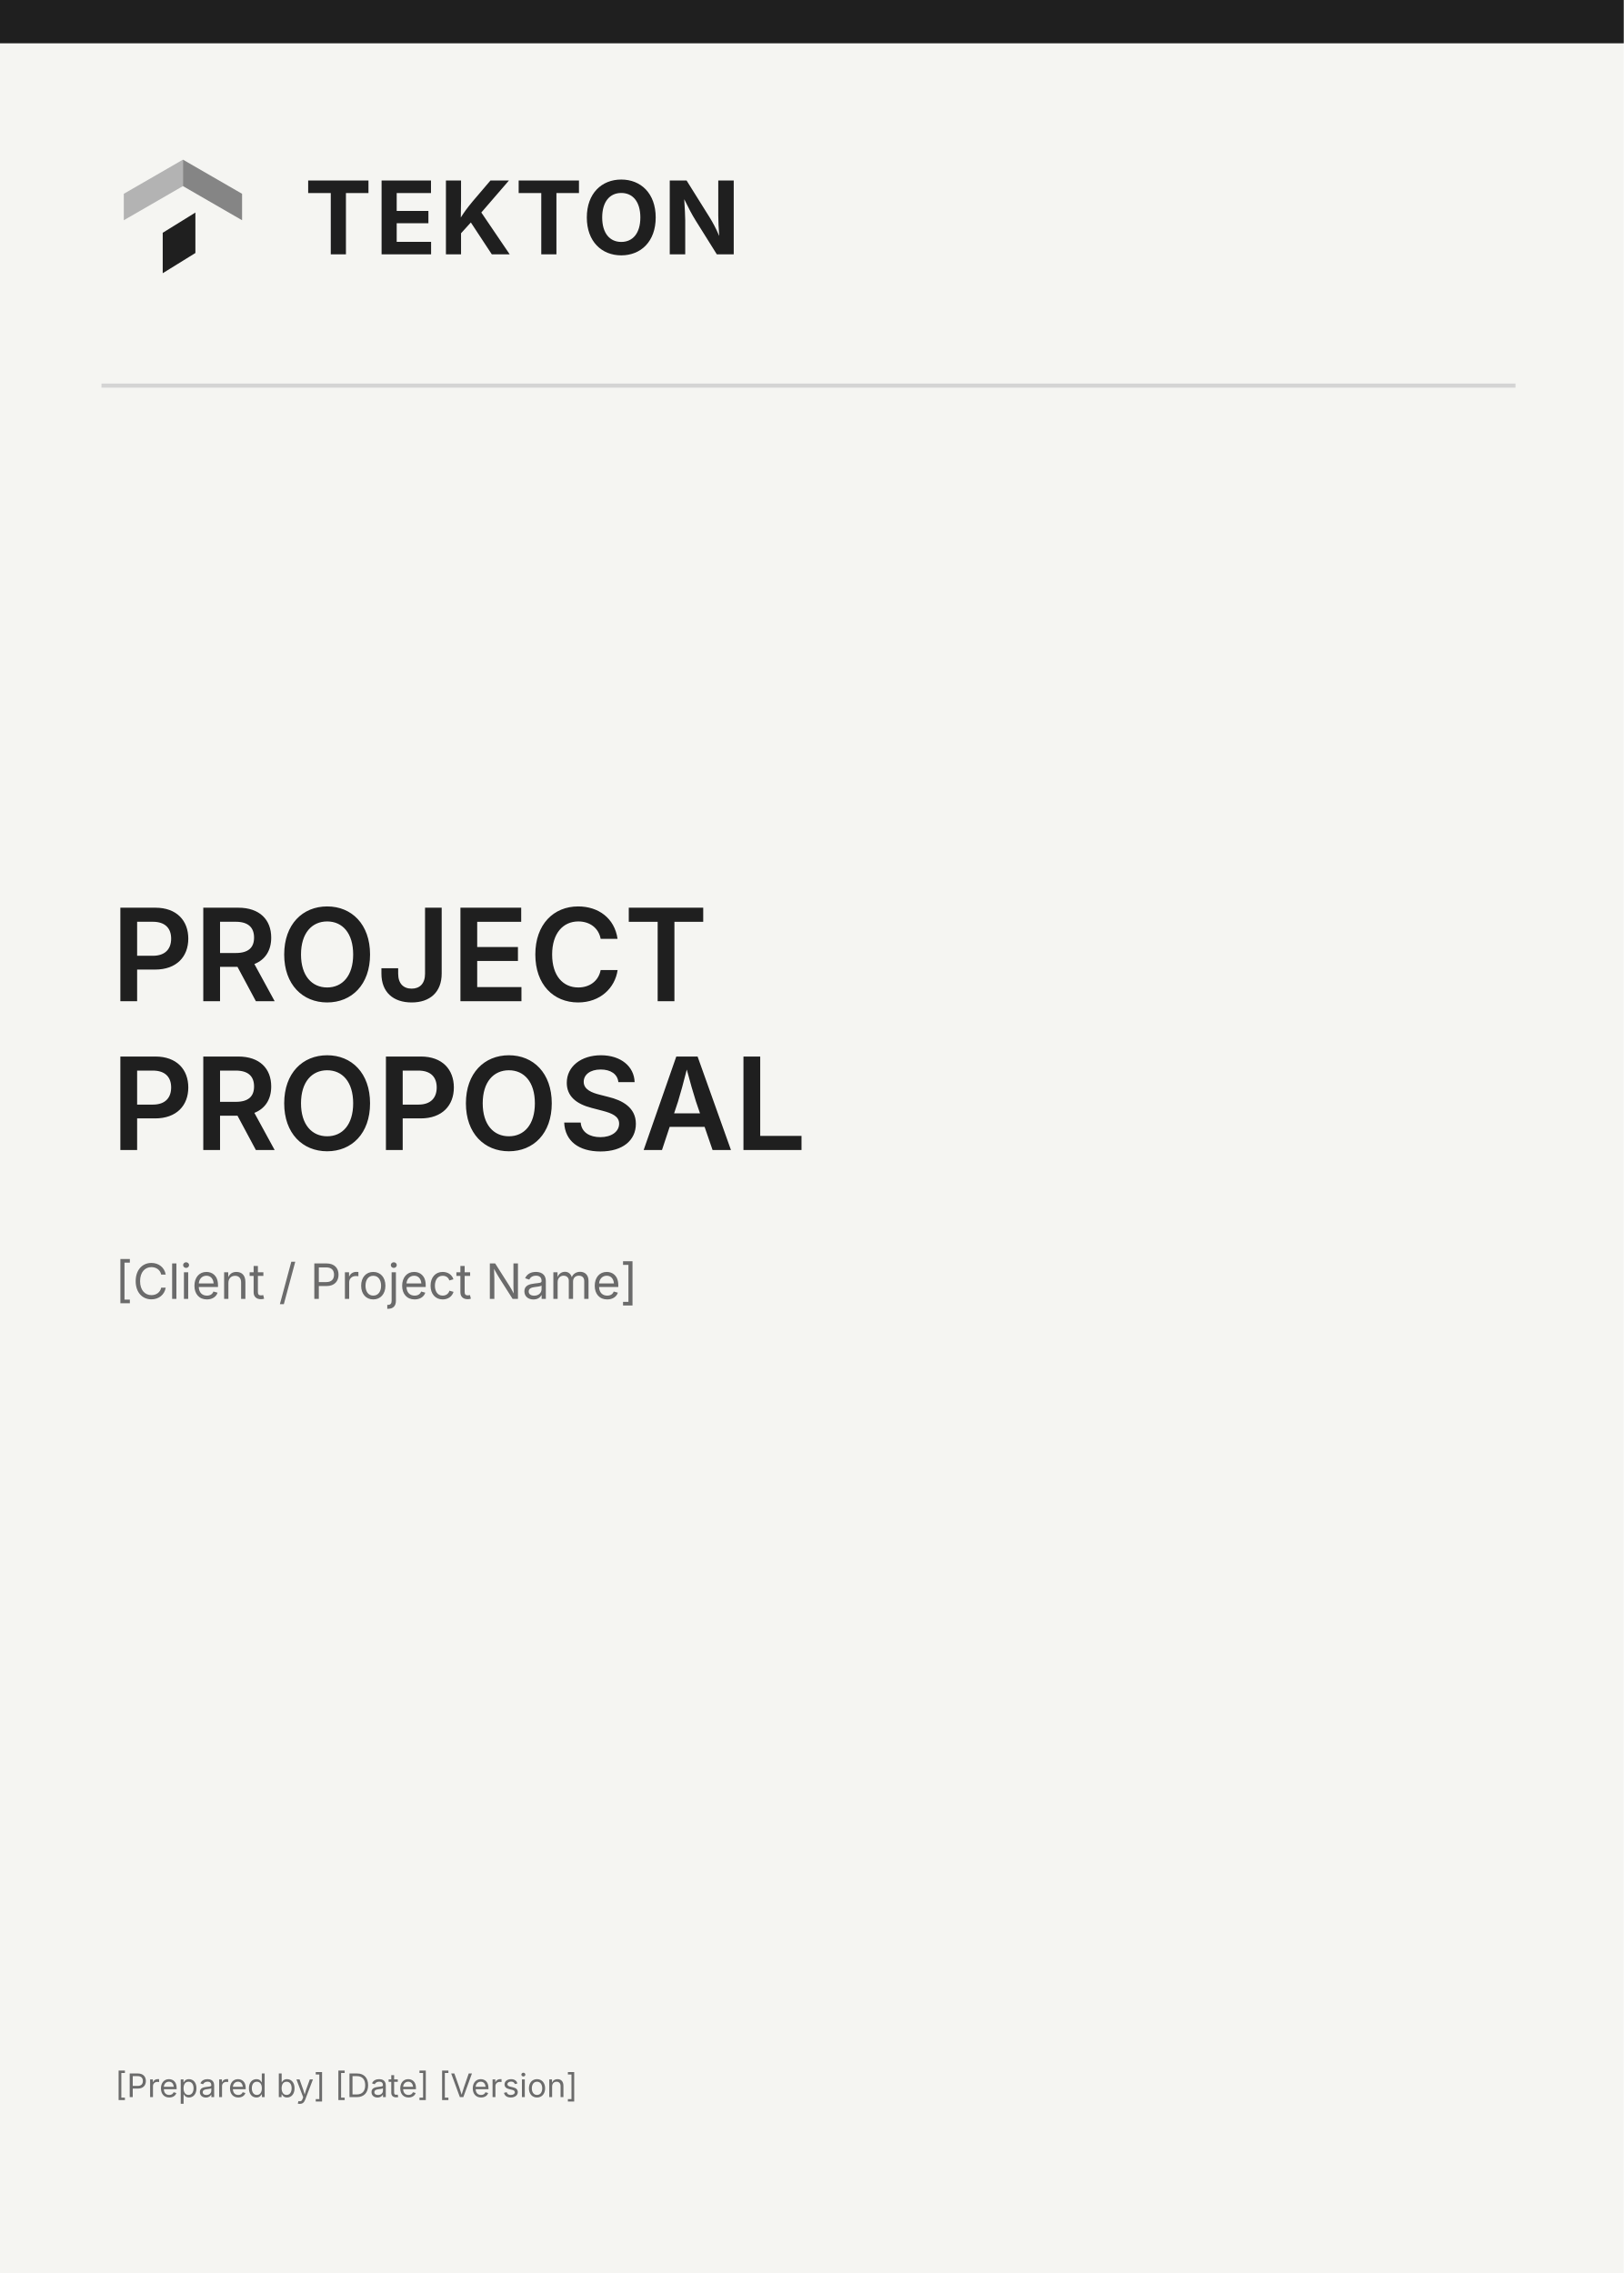
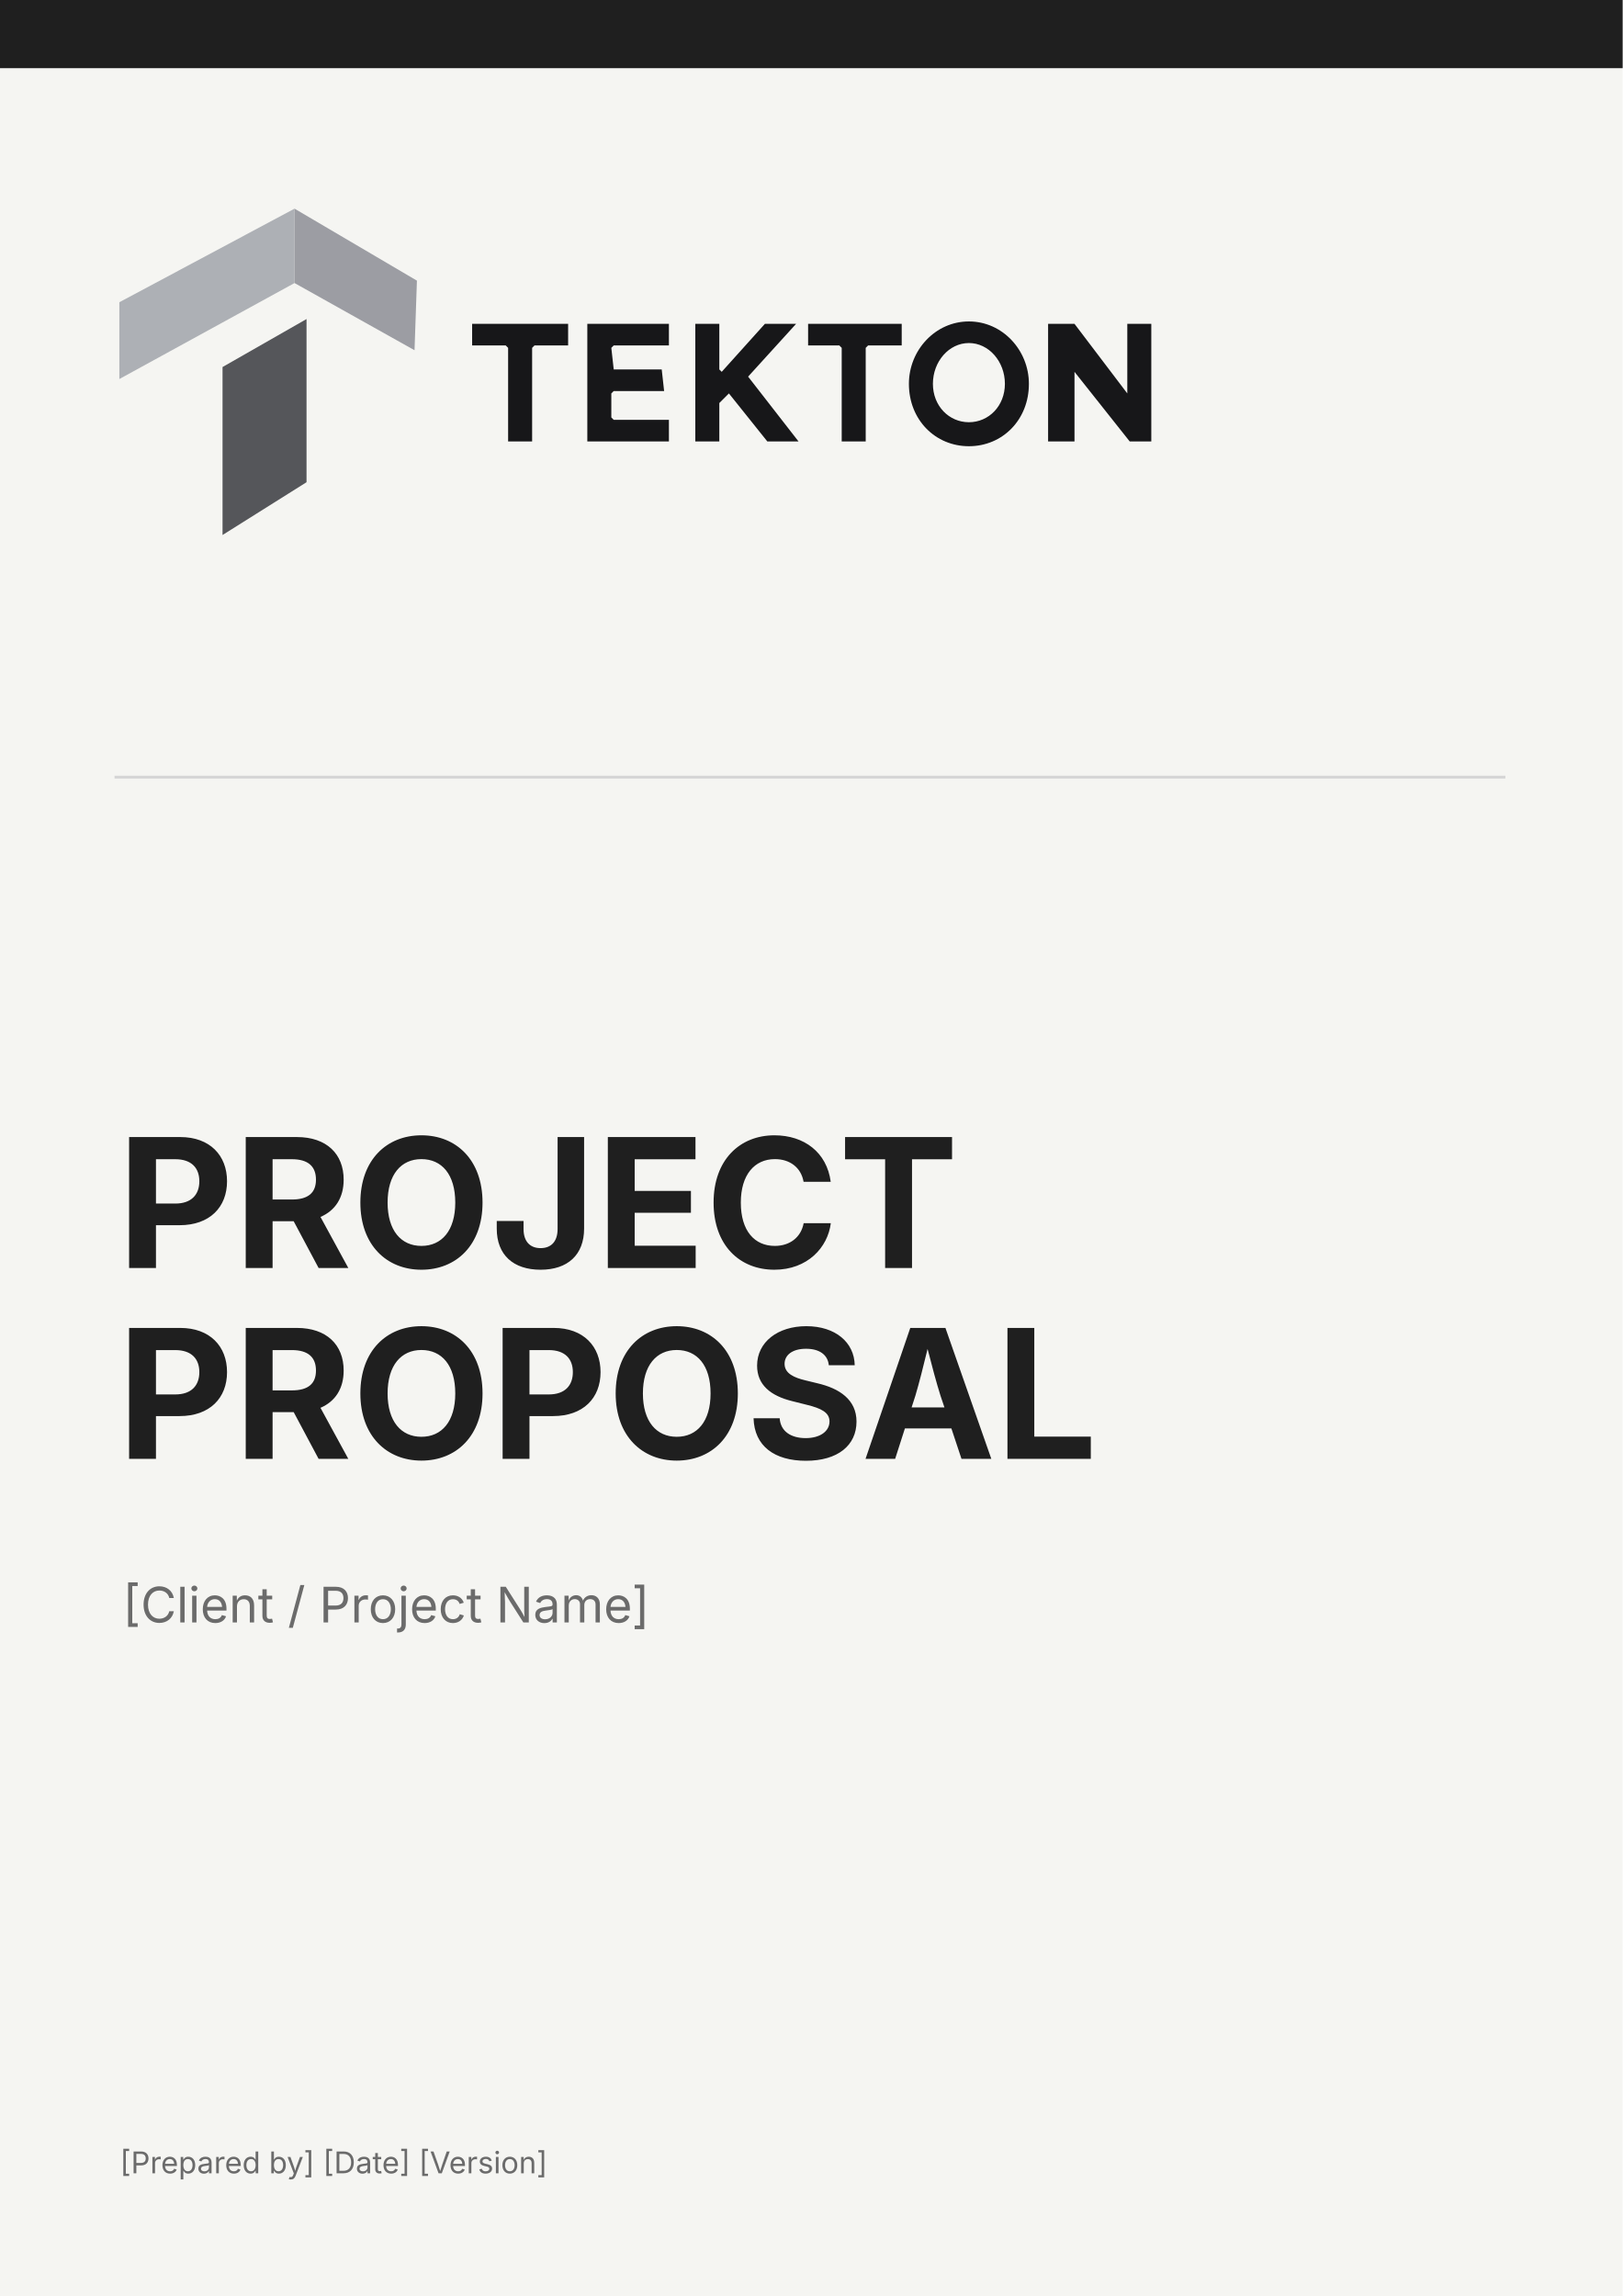
- <svg xmlns="http://www.w3.org/2000/svg" width="1200" height="1680" viewBox="0 0 1200 1680" role="img" aria-label="TEKTON logo corrected version 2">
-   <rect width="1200" height="1680" fill="#F5F5F2" />
-   <rect width="1200" height="32" fill="#1F1F1F" />
-   <g transform="translate(80 95) scale(1.15)">
-     <g class="tekton-mark">
-       <path d="M 10 41.94 L 48 20 L 48 37 L 10 58.94 Z" fill="#B3B3B3" />
-       <path d="M 48 20 L 86 41.94 L 86 58.94 L 48 37 Z" fill="#858585" />
-       <path d="M 35 67 L 56 54 L 56 80 L 35 93 Z" fill="#1F1F1F" />
-     </g>
+ <svg xmlns="http://www.w3.org/2000/svg" viewBox="0 0 595 842" width="595" height="842" role="img" aria-label="TEKTON proposal">
+   <rect width="595" height="842" fill="#F5F5F2" />
+   <rect width="595" height="25" fill="#1F1F1F" />
+   <g transform="translate(42 73) scale(.88)">
+     <path d="M 2 43 L 75 4 L 75 35 L 2 75 Z" fill="#ADB0B5" />
+     <path d="M 75 4 L 126 34 L 125 63 L 75 35 Z" fill="#9C9DA3" />
+     <path d="M 45 70 L 80 50 L 80 118 L 45 140 Z" fill="#55565A" />
+     <path d="M 149 52 L 149 61 L 163 61 L 164 62 L 164 101 L 174 101 L 174 62 L 175 61 L 189 61 L 189 52 Z M 197 52 L 197 101 L 231 101 L 231 92 L 208 92 L 207 91 L 207 81 L 208 80 L 229 80 L 228 71 L 208 71 L 207 62 L 208 61 L 231 61 L 231 52 Z M 242 52 L 242 101 L 252 101 L 252 85 L 256 81 L 272 101 L 285 101 L 264 74 L 284 52 L 271 52 L 253 72 L 252 71 L 252 52 Z M 289 52 L 289 61 L 302 61 L 303 62 L 303 101 L 313 101 L 313 62 L 314 61 L 328 61 L 328 52 Z M 389 52 L 400 52 L 422 81 L 422 52 L 432 52 L 432 101 L 423 101 L 400 72 L 400 101 L 389 101 Z M 356 51 C 370 51 381 63 381 77 C 381 92 370 103 356 103 C 342 103 331 92 331 77 C 331 63 342 51 356 51 Z M 356 60 C 364.3 60 371 67.7 371 77 C 371 86.2 364.3 93 356 93 C 347.7 93 341 86.2 341 77 C 341 67.7 347.7 60 356 60 Z" fill="#171719" fill-rule="evenodd" />
  </g>
-   <text x="225" y="188" font-family="Inter,Arial" font-weight="700" font-size="75" letter-spacing="2" fill="#1F1F1F">TEKTON</text>
-   <path d="M75 285 H1120" stroke="#D4D4D4" stroke-width="3" />
-   <text x="82" y="740" font-family="Inter,Arial" font-weight="600" font-size="95" fill="#1F1F1F">PROJECT</text>
-   <text x="82" y="850" font-family="Inter,Arial" font-weight="600" font-size="95" fill="#1F1F1F">PROPOSAL</text>
-   <text x="85" y="960" font-family="Inter,Arial" font-size="36" fill="#6B6B6B">[Client / Project Name]</text>
-   <text x="85" y="1550" font-family="Inter,Arial" font-size="24" fill="#6B6B6B">[Prepared by] [Date] [Version]</text>
+   <path d="M 42 285 H 552" stroke="#D4D4D4" />
+   <text x="43" y="465" font-family="Inter,Arial" font-size="66" font-weight="700" fill="#1F1F1F">PROJECT</text>
+   <text x="43" y="535" font-family="Inter,Arial" font-size="66" font-weight="700" fill="#1F1F1F">PROPOSAL</text>
+   <text x="45" y="595" font-family="Inter,Arial" font-size="18" fill="#6B6B6B">[Client / Project Name]</text>
+   <text x="44" y="797" font-family="Inter,Arial" font-size="11" fill="#6B6B6B">[Prepared by] [Date] [Version]</text>
</svg>
